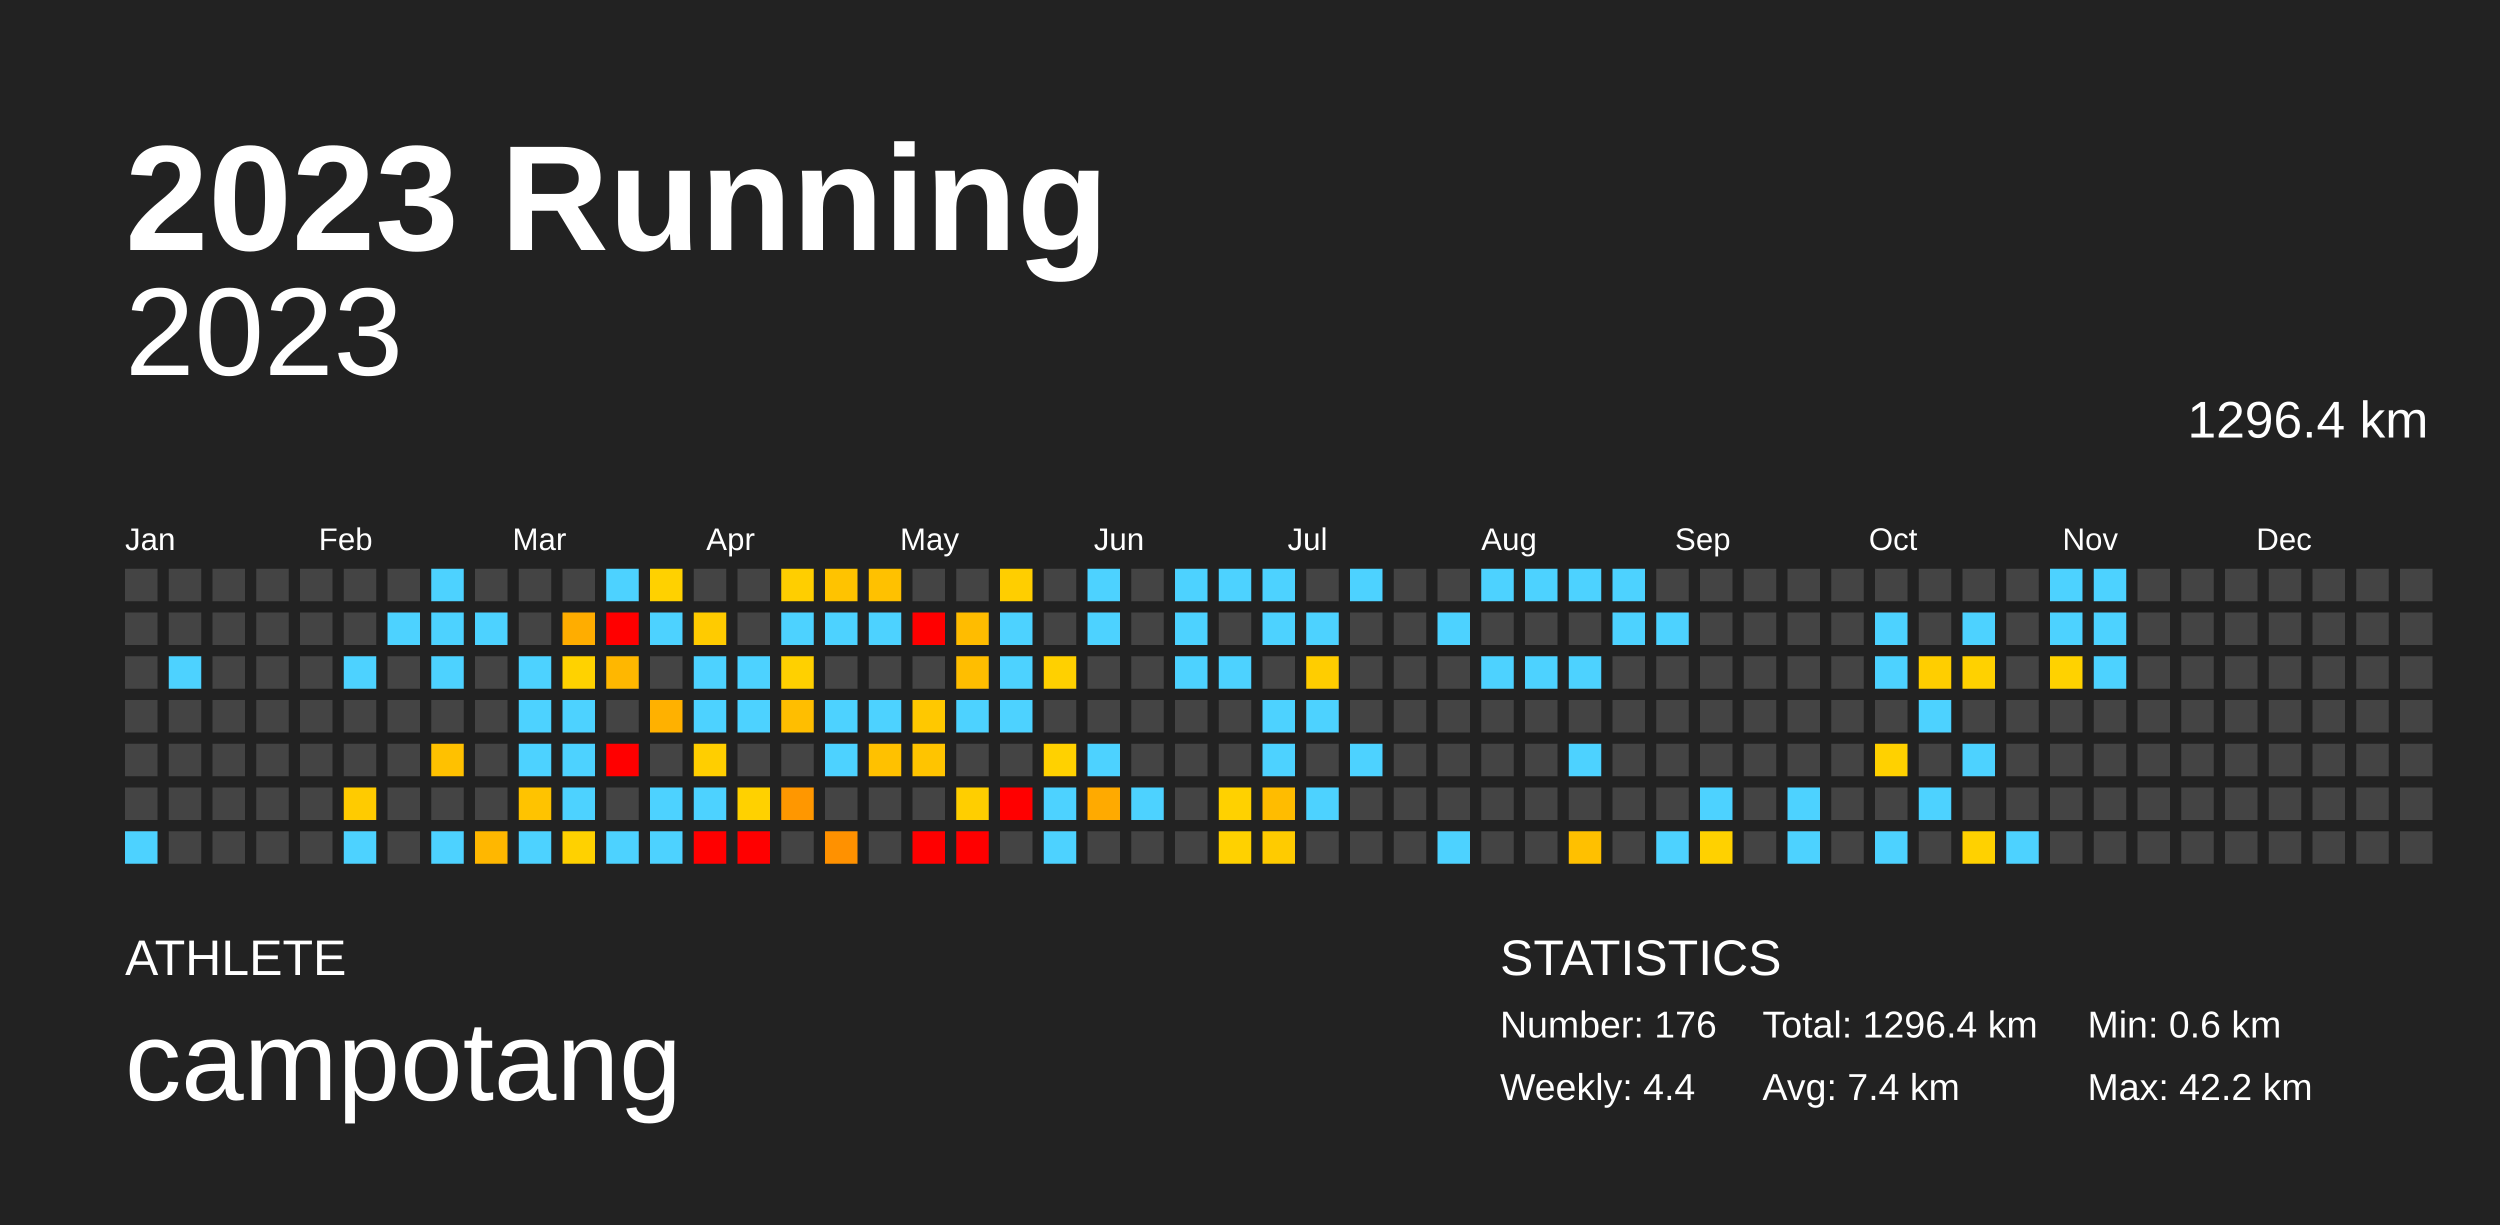
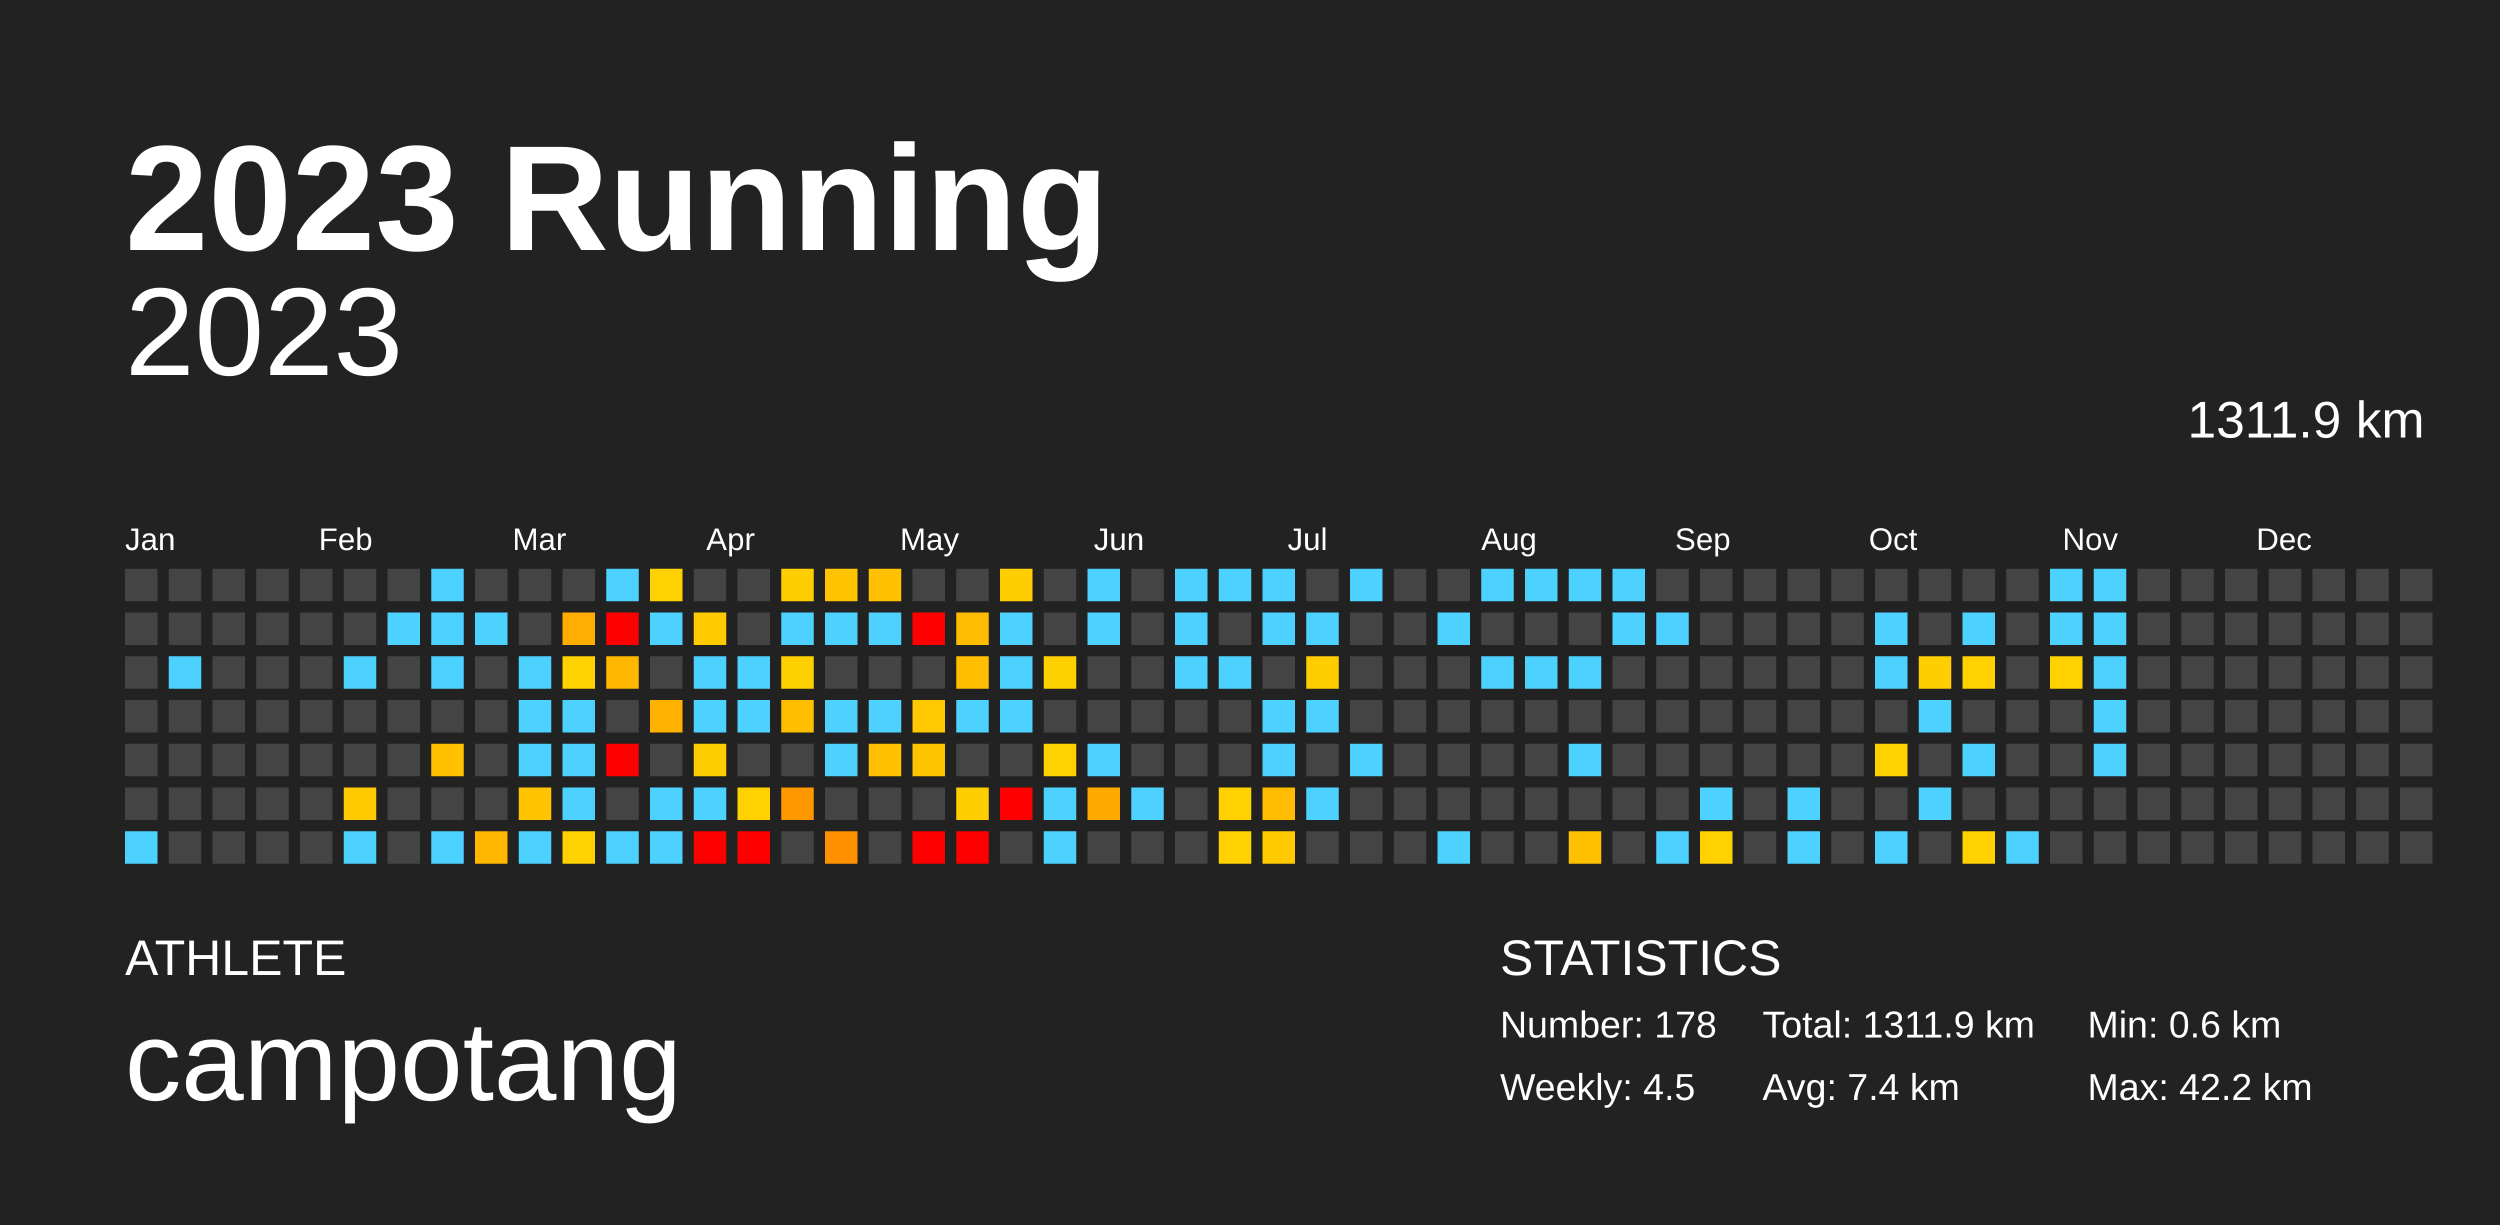
<svg xmlns="http://www.w3.org/2000/svg" baseProfile="full" height="98mm" version="1.1" viewBox="0,0,200,98" width="200mm">
  <defs />
  <rect fill="#222222" height="98" width="200" x="0" y="0" />
  <text fill="#FFFFFF" style="font-size:12px; font-family:Arial; font-weight:bold;" x="10" y="20">2023 Running</text>
  <text fill="#FFFFFF" style="font-size:4px; font-family:Arial" x="10" y="78">ATHLETE</text>
  <text fill="#FFFFFF" style="font-size:9px; font-family:Arial" x="10" y="88">campotang</text>
  <text fill="#FFFFFF" style="font-size:4px; font-family:Arial" x="120" y="78">STATISTICS</text>
-   <text fill="#FFFFFF" style="font-size:3px; font-family:Arial" x="120" y="83">Number: 176</text>
-   <text fill="#FFFFFF" style="font-size:3px; font-family:Arial" x="120" y="88">Weekly: 4.4</text>
-   <text fill="#FFFFFF" style="font-size:3px; font-family:Arial" x="141" y="83">Total: 1296.4 km</text>
+   <text fill="#FFFFFF" style="font-size:3px; font-family:Arial" x="120" y="83">Number: 178</text>
+   <text fill="#FFFFFF" style="font-size:3px; font-family:Arial" x="120" y="88">Weekly: 4.5</text>
+   <text fill="#FFFFFF" style="font-size:3px; font-family:Arial" x="141" y="83">Total: 1311.9 km</text>
  <text fill="#FFFFFF" style="font-size:3px; font-family:Arial" x="141" y="88">Avg: 7.4 km</text>
  <text fill="#FFFFFF" style="font-size:3px; font-family:Arial" x="167" y="83">Min: 0.6 km</text>
  <text fill="#FFFFFF" style="font-size:3px; font-family:Arial" x="167" y="88">Max: 42.2 km</text>
  <text alignment-baseline="hanging" fill="#FFFFFF" style="font-size:10.0px; font-family:Arial;" x="10" y="30">2023</text>
-   <text alignment-baseline="hanging" fill="#FFFFFF" style="font-size:4.125px; font-family:Arial;" x="175" y="35">1296.4 km</text>
+   <text alignment-baseline="hanging" fill="#FFFFFF" style="font-size:4.125px; font-family:Arial;" x="175" y="35">1311.9 km</text>
  <text fill="#FFFFFF" style="font-size:2.5px; font-family:Arial" x="10.0" y="44">Jan</text>
  <text fill="#FFFFFF" style="font-size:2.5px; font-family:Arial" x="25.5" y="44">Feb</text>
  <text fill="#FFFFFF" style="font-size:2.5px; font-family:Arial" x="41.0" y="44">Mar</text>
  <text fill="#FFFFFF" style="font-size:2.5px; font-family:Arial" x="56.5" y="44">Apr</text>
  <text fill="#FFFFFF" style="font-size:2.5px; font-family:Arial" x="72.0" y="44">May</text>
  <text fill="#FFFFFF" style="font-size:2.5px; font-family:Arial" x="87.5" y="44">Jun</text>
  <text fill="#FFFFFF" style="font-size:2.5px; font-family:Arial" x="103.0" y="44">Jul</text>
  <text fill="#FFFFFF" style="font-size:2.5px; font-family:Arial" x="118.5" y="44">Aug</text>
  <text fill="#FFFFFF" style="font-size:2.5px; font-family:Arial" x="134.0" y="44">Sep</text>
  <text fill="#FFFFFF" style="font-size:2.5px; font-family:Arial" x="149.5" y="44">Oct</text>
  <text fill="#FFFFFF" style="font-size:2.5px; font-family:Arial" x="165.0" y="44">Nov</text>
  <text fill="#FFFFFF" style="font-size:2.5px; font-family:Arial" x="180.5" y="44">Dec</text>
  <rect fill="#444444" height="2.6" width="2.6" x="10.0" y="45.5" />
  <rect fill="#444444" height="2.6" width="2.6" x="10.0" y="49.0" />
  <rect fill="#444444" height="2.6" width="2.6" x="10.0" y="52.5" />
  <rect fill="#444444" height="2.6" width="2.6" x="10.0" y="56.0" />
  <rect fill="#444444" height="2.6" width="2.6" x="10.0" y="59.5" />
  <rect fill="#444444" height="2.6" width="2.6" x="10.0" y="63.0" />
  <rect fill="#4dd2ff" height="2.6" width="2.6" x="10.0" y="66.5" />
  <rect fill="#444444" height="2.6" width="2.6" x="13.5" y="45.5" />
  <rect fill="#444444" height="2.6" width="2.6" x="13.5" y="49.0" />
  <rect fill="#4dd2ff" height="2.6" width="2.6" x="13.5" y="52.5" />
  <rect fill="#444444" height="2.6" width="2.6" x="13.5" y="56.0" />
  <rect fill="#444444" height="2.6" width="2.6" x="13.5" y="59.5" />
  <rect fill="#444444" height="2.6" width="2.6" x="13.5" y="63.0" />
  <rect fill="#444444" height="2.6" width="2.6" x="13.5" y="66.5" />
  <rect fill="#444444" height="2.6" width="2.6" x="17.0" y="45.5" />
  <rect fill="#444444" height="2.6" width="2.6" x="17.0" y="49.0" />
  <rect fill="#444444" height="2.6" width="2.6" x="17.0" y="52.5" />
  <rect fill="#444444" height="2.6" width="2.6" x="17.0" y="56.0" />
  <rect fill="#444444" height="2.6" width="2.6" x="17.0" y="59.5" />
  <rect fill="#444444" height="2.6" width="2.6" x="17.0" y="63.0" />
  <rect fill="#444444" height="2.6" width="2.6" x="17.0" y="66.5" />
  <rect fill="#444444" height="2.6" width="2.6" x="20.5" y="45.5" />
  <rect fill="#444444" height="2.6" width="2.6" x="20.5" y="49.0" />
  <rect fill="#444444" height="2.6" width="2.6" x="20.5" y="52.5" />
  <rect fill="#444444" height="2.6" width="2.6" x="20.5" y="56.0" />
  <rect fill="#444444" height="2.6" width="2.6" x="20.5" y="59.5" />
  <rect fill="#444444" height="2.6" width="2.6" x="20.5" y="63.0" />
  <rect fill="#444444" height="2.6" width="2.6" x="20.5" y="66.5" />
  <rect fill="#444444" height="2.6" width="2.6" x="24.0" y="45.5" />
  <rect fill="#444444" height="2.6" width="2.6" x="24.0" y="49.0" />
  <rect fill="#444444" height="2.6" width="2.6" x="24.0" y="52.5" />
  <rect fill="#444444" height="2.6" width="2.6" x="24.0" y="56.0" />
  <rect fill="#444444" height="2.6" width="2.6" x="24.0" y="59.5" />
  <rect fill="#444444" height="2.6" width="2.6" x="24.0" y="63.0" />
  <rect fill="#444444" height="2.6" width="2.6" x="24.0" y="66.5" />
  <rect fill="#444444" height="2.6" width="2.6" x="27.5" y="45.5" />
  <rect fill="#444444" height="2.6" width="2.6" x="27.5" y="49.0" />
  <rect fill="#4dd2ff" height="2.6" width="2.6" x="27.5" y="52.5" />
  <rect fill="#444444" height="2.6" width="2.6" x="27.5" y="56.0" />
  <rect fill="#444444" height="2.6" width="2.6" x="27.5" y="59.5" />
  <rect fill="#ffcb00" height="2.6" width="2.6" x="27.5" y="63.0" />
  <rect fill="#4dd2ff" height="2.6" width="2.6" x="27.5" y="66.5" />
  <rect fill="#444444" height="2.6" width="2.6" x="31.0" y="45.5" />
  <rect fill="#4dd2ff" height="2.6" width="2.6" x="31.0" y="49.0" />
  <rect fill="#444444" height="2.6" width="2.6" x="31.0" y="52.5" />
  <rect fill="#444444" height="2.6" width="2.6" x="31.0" y="56.0" />
  <rect fill="#444444" height="2.6" width="2.6" x="31.0" y="59.5" />
  <rect fill="#444444" height="2.6" width="2.6" x="31.0" y="63.0" />
  <rect fill="#444444" height="2.6" width="2.6" x="31.0" y="66.5" />
  <rect fill="#4dd2ff" height="2.6" width="2.6" x="34.5" y="45.5" />
  <rect fill="#4dd2ff" height="2.6" width="2.6" x="34.5" y="49.0" />
  <rect fill="#4dd2ff" height="2.6" width="2.6" x="34.5" y="52.5" />
  <rect fill="#444444" height="2.6" width="2.6" x="34.5" y="56.0" />
  <rect fill="#ffc100" height="2.6" width="2.6" x="34.5" y="59.5" />
  <rect fill="#444444" height="2.6" width="2.6" x="34.5" y="63.0" />
  <rect fill="#4dd2ff" height="2.6" width="2.6" x="34.5" y="66.5" />
  <rect fill="#444444" height="2.6" width="2.6" x="38.0" y="45.5" />
  <rect fill="#4dd2ff" height="2.6" width="2.6" x="38.0" y="49.0" />
  <rect fill="#444444" height="2.6" width="2.6" x="38.0" y="52.5" />
  <rect fill="#444444" height="2.6" width="2.6" x="38.0" y="56.0" />
  <rect fill="#444444" height="2.6" width="2.6" x="38.0" y="59.5" />
  <rect fill="#444444" height="2.6" width="2.6" x="38.0" y="63.0" />
  <rect fill="#ffb700" height="2.6" width="2.6" x="38.0" y="66.5" />
  <rect fill="#444444" height="2.6" width="2.6" x="41.5" y="45.5" />
  <rect fill="#444444" height="2.6" width="2.6" x="41.5" y="49.0" />
  <rect fill="#4dd2ff" height="2.6" width="2.6" x="41.5" y="52.5" />
  <rect fill="#4dd2ff" height="2.6" width="2.6" x="41.5" y="56.0" />
  <rect fill="#4dd2ff" height="2.6" width="2.6" x="41.5" y="59.5" />
  <rect fill="#ffc300" height="2.6" width="2.6" x="41.5" y="63.0" />
  <rect fill="#4dd2ff" height="2.6" width="2.6" x="41.5" y="66.5" />
  <rect fill="#444444" height="2.6" width="2.6" x="45.0" y="45.5" />
  <rect fill="#ffad00" height="2.6" width="2.6" x="45.0" y="49.0" />
  <rect fill="#ffd200" height="2.6" width="2.6" x="45.0" y="52.5" />
  <rect fill="#4dd2ff" height="2.6" width="2.6" x="45.0" y="56.0" />
  <rect fill="#4dd2ff" height="2.6" width="2.6" x="45.0" y="59.5" />
  <rect fill="#4dd2ff" height="2.6" width="2.6" x="45.0" y="63.0" />
  <rect fill="#ffd100" height="2.6" width="2.6" x="45.0" y="66.5" />
  <rect fill="#4dd2ff" height="2.6" width="2.6" x="48.5" y="45.5" />
  <rect fill="red" height="2.6" width="2.6" x="48.5" y="49.0" />
  <rect fill="#ffb700" height="2.6" width="2.6" x="48.5" y="52.5" />
  <rect fill="#444444" height="2.6" width="2.6" x="48.5" y="56.0" />
  <rect fill="red" height="2.6" width="2.6" x="48.5" y="59.5" />
  <rect fill="#444444" height="2.6" width="2.6" x="48.5" y="63.0" />
  <rect fill="#4dd2ff" height="2.6" width="2.6" x="48.5" y="66.5" />
  <rect fill="#ffd100" height="2.6" width="2.6" x="52.0" y="45.5" />
  <rect fill="#4dd2ff" height="2.6" width="2.6" x="52.0" y="49.0" />
  <rect fill="#444444" height="2.6" width="2.6" x="52.0" y="52.5" />
  <rect fill="#ffb100" height="2.6" width="2.6" x="52.0" y="56.0" />
  <rect fill="#444444" height="2.6" width="2.6" x="52.0" y="59.5" />
  <rect fill="#4dd2ff" height="2.6" width="2.6" x="52.0" y="63.0" />
  <rect fill="#4dd2ff" height="2.6" width="2.6" x="52.0" y="66.5" />
  <rect fill="#444444" height="2.6" width="2.6" x="55.5" y="45.5" />
  <rect fill="#ffcb00" height="2.6" width="2.6" x="55.5" y="49.0" />
  <rect fill="#4dd2ff" height="2.6" width="2.6" x="55.5" y="52.5" />
  <rect fill="#4dd2ff" height="2.6" width="2.6" x="55.5" y="56.0" />
  <rect fill="#ffce00" height="2.6" width="2.6" x="55.5" y="59.5" />
  <rect fill="#4dd2ff" height="2.6" width="2.6" x="55.5" y="63.0" />
  <rect fill="red" height="2.6" width="2.6" x="55.5" y="66.5" />
  <rect fill="#444444" height="2.6" width="2.6" x="59.0" y="45.5" />
  <rect fill="#444444" height="2.6" width="2.6" x="59.0" y="49.0" />
  <rect fill="#4dd2ff" height="2.6" width="2.6" x="59.0" y="52.5" />
  <rect fill="#4dd2ff" height="2.6" width="2.6" x="59.0" y="56.0" />
  <rect fill="#444444" height="2.6" width="2.6" x="59.0" y="59.5" />
  <rect fill="#ffd100" height="2.6" width="2.6" x="59.0" y="63.0" />
  <rect fill="red" height="2.6" width="2.6" x="59.0" y="66.5" />
  <rect fill="#ffce00" height="2.6" width="2.6" x="62.5" y="45.5" />
  <rect fill="#4dd2ff" height="2.6" width="2.6" x="62.5" y="49.0" />
  <rect fill="#ffd000" height="2.6" width="2.6" x="62.5" y="52.5" />
  <rect fill="#ffbe00" height="2.6" width="2.6" x="62.5" y="56.0" />
  <rect fill="#444444" height="2.6" width="2.6" x="62.5" y="59.5" />
  <rect fill="#ff9700" height="2.6" width="2.6" x="62.5" y="63.0" />
  <rect fill="#444444" height="2.6" width="2.6" x="62.5" y="66.5" />
  <rect fill="#ffc300" height="2.6" width="2.6" x="66.0" y="45.5" />
  <rect fill="#4dd2ff" height="2.6" width="2.6" x="66.0" y="49.0" />
  <rect fill="#444444" height="2.6" width="2.6" x="66.0" y="52.5" />
  <rect fill="#4dd2ff" height="2.6" width="2.6" x="66.0" y="56.0" />
  <rect fill="#4dd2ff" height="2.6" width="2.6" x="66.0" y="59.5" />
  <rect fill="#444444" height="2.6" width="2.6" x="66.0" y="63.0" />
  <rect fill="#ff9100" height="2.6" width="2.6" x="66.0" y="66.5" />
  <rect fill="#ffc100" height="2.6" width="2.6" x="69.5" y="45.5" />
  <rect fill="#4dd2ff" height="2.6" width="2.6" x="69.5" y="49.0" />
  <rect fill="#444444" height="2.6" width="2.6" x="69.5" y="52.5" />
  <rect fill="#4dd2ff" height="2.6" width="2.6" x="69.5" y="56.0" />
  <rect fill="#ffc100" height="2.6" width="2.6" x="69.5" y="59.5" />
  <rect fill="#444444" height="2.6" width="2.6" x="69.5" y="63.0" />
  <rect fill="#444444" height="2.6" width="2.6" x="69.5" y="66.5" />
  <rect fill="#444444" height="2.6" width="2.6" x="73.0" y="45.5" />
  <rect fill="red" height="2.6" width="2.6" x="73.0" y="49.0" />
  <rect fill="#444444" height="2.6" width="2.6" x="73.0" y="52.5" />
  <rect fill="#ffc800" height="2.6" width="2.6" x="73.0" y="56.0" />
  <rect fill="#ffc400" height="2.6" width="2.6" x="73.0" y="59.5" />
  <rect fill="#444444" height="2.6" width="2.6" x="73.0" y="63.0" />
  <rect fill="red" height="2.6" width="2.6" x="73.0" y="66.5" />
  <rect fill="#444444" height="2.6" width="2.6" x="76.5" y="45.5" />
  <rect fill="#ffbc00" height="2.6" width="2.6" x="76.5" y="49.0" />
  <rect fill="#ffbe00" height="2.6" width="2.6" x="76.5" y="52.5" />
  <rect fill="#4dd2ff" height="2.6" width="2.6" x="76.5" y="56.0" />
  <rect fill="#444444" height="2.6" width="2.6" x="76.5" y="59.5" />
  <rect fill="#ffce00" height="2.6" width="2.6" x="76.5" y="63.0" />
  <rect fill="red" height="2.6" width="2.6" x="76.5" y="66.5" />
  <rect fill="#ffce00" height="2.6" width="2.6" x="80.0" y="45.5" />
  <rect fill="#4dd2ff" height="2.6" width="2.6" x="80.0" y="49.0" />
  <rect fill="#4dd2ff" height="2.6" width="2.6" x="80.0" y="52.5" />
  <rect fill="#4dd2ff" height="2.6" width="2.6" x="80.0" y="56.0" />
  <rect fill="#444444" height="2.6" width="2.6" x="80.0" y="59.5" />
  <rect fill="red" height="2.6" width="2.6" x="80.0" y="63.0" />
  <rect fill="#444444" height="2.6" width="2.6" x="80.0" y="66.5" />
  <rect fill="#444444" height="2.6" width="2.6" x="83.5" y="45.5" />
  <rect fill="#444444" height="2.6" width="2.6" x="83.5" y="49.0" />
  <rect fill="#ffd000" height="2.6" width="2.6" x="83.5" y="52.5" />
  <rect fill="#444444" height="2.6" width="2.6" x="83.5" y="56.0" />
  <rect fill="#ffd100" height="2.6" width="2.6" x="83.5" y="59.5" />
  <rect fill="#4dd2ff" height="2.6" width="2.6" x="83.5" y="63.0" />
  <rect fill="#4dd2ff" height="2.6" width="2.6" x="83.5" y="66.5" />
  <rect fill="#4dd2ff" height="2.6" width="2.6" x="87.0" y="45.5" />
  <rect fill="#4dd2ff" height="2.6" width="2.6" x="87.0" y="49.0" />
  <rect fill="#444444" height="2.6" width="2.6" x="87.0" y="52.5" />
  <rect fill="#444444" height="2.6" width="2.6" x="87.0" y="56.0" />
  <rect fill="#4dd2ff" height="2.6" width="2.6" x="87.0" y="59.5" />
  <rect fill="#ffaa00" height="2.6" width="2.6" x="87.0" y="63.0" />
  <rect fill="#444444" height="2.6" width="2.6" x="87.0" y="66.5" />
  <rect fill="#444444" height="2.6" width="2.6" x="90.5" y="45.5" />
  <rect fill="#444444" height="2.6" width="2.6" x="90.5" y="49.0" />
  <rect fill="#444444" height="2.6" width="2.6" x="90.5" y="52.5" />
  <rect fill="#444444" height="2.6" width="2.6" x="90.5" y="56.0" />
  <rect fill="#444444" height="2.6" width="2.6" x="90.5" y="59.5" />
  <rect fill="#4dd2ff" height="2.6" width="2.6" x="90.5" y="63.0" />
  <rect fill="#444444" height="2.6" width="2.6" x="90.5" y="66.5" />
  <rect fill="#4dd2ff" height="2.6" width="2.6" x="94.0" y="45.5" />
  <rect fill="#4dd2ff" height="2.6" width="2.6" x="94.0" y="49.0" />
  <rect fill="#4dd2ff" height="2.6" width="2.6" x="94.0" y="52.5" />
  <rect fill="#444444" height="2.6" width="2.6" x="94.0" y="56.0" />
  <rect fill="#444444" height="2.6" width="2.6" x="94.0" y="59.5" />
  <rect fill="#444444" height="2.6" width="2.6" x="94.0" y="63.0" />
  <rect fill="#444444" height="2.6" width="2.6" x="94.0" y="66.5" />
  <rect fill="#4dd2ff" height="2.6" width="2.6" x="97.5" y="45.5" />
  <rect fill="#444444" height="2.6" width="2.6" x="97.5" y="49.0" />
  <rect fill="#4dd2ff" height="2.6" width="2.6" x="97.5" y="52.5" />
  <rect fill="#444444" height="2.6" width="2.6" x="97.5" y="56.0" />
  <rect fill="#444444" height="2.6" width="2.6" x="97.5" y="59.5" />
  <rect fill="#ffd100" height="2.6" width="2.6" x="97.5" y="63.0" />
  <rect fill="#ffd100" height="2.6" width="2.6" x="97.5" y="66.5" />
  <rect fill="#4dd2ff" height="2.6" width="2.6" x="101.0" y="45.5" />
  <rect fill="#4dd2ff" height="2.6" width="2.6" x="101.0" y="49.0" />
  <rect fill="#444444" height="2.6" width="2.6" x="101.0" y="52.5" />
  <rect fill="#4dd2ff" height="2.6" width="2.6" x="101.0" y="56.0" />
  <rect fill="#4dd2ff" height="2.6" width="2.6" x="101.0" y="59.5" />
  <rect fill="#ffbc00" height="2.6" width="2.6" x="101.0" y="63.0" />
  <rect fill="#ffcb00" height="2.6" width="2.6" x="101.0" y="66.5" />
  <rect fill="#444444" height="2.6" width="2.6" x="104.5" y="45.5" />
  <rect fill="#4dd2ff" height="2.6" width="2.6" x="104.5" y="49.0" />
  <rect fill="#ffcd00" height="2.6" width="2.6" x="104.5" y="52.5" />
  <rect fill="#4dd2ff" height="2.6" width="2.6" x="104.5" y="56.0" />
  <rect fill="#444444" height="2.6" width="2.6" x="104.5" y="59.5" />
  <rect fill="#4dd2ff" height="2.6" width="2.6" x="104.5" y="63.0" />
  <rect fill="#444444" height="2.6" width="2.6" x="104.5" y="66.5" />
  <rect fill="#4dd2ff" height="2.6" width="2.6" x="108.0" y="45.5" />
  <rect fill="#444444" height="2.6" width="2.6" x="108.0" y="49.0" />
  <rect fill="#444444" height="2.6" width="2.6" x="108.0" y="52.5" />
  <rect fill="#444444" height="2.6" width="2.6" x="108.0" y="56.0" />
  <rect fill="#4dd2ff" height="2.6" width="2.6" x="108.0" y="59.5" />
  <rect fill="#444444" height="2.6" width="2.6" x="108.0" y="63.0" />
  <rect fill="#444444" height="2.6" width="2.6" x="108.0" y="66.5" />
  <rect fill="#444444" height="2.6" width="2.6" x="111.5" y="45.5" />
  <rect fill="#444444" height="2.6" width="2.6" x="111.5" y="49.0" />
  <rect fill="#444444" height="2.6" width="2.6" x="111.5" y="52.5" />
  <rect fill="#444444" height="2.6" width="2.6" x="111.5" y="56.0" />
  <rect fill="#444444" height="2.6" width="2.6" x="111.5" y="59.5" />
  <rect fill="#444444" height="2.6" width="2.6" x="111.5" y="63.0" />
  <rect fill="#444444" height="2.6" width="2.6" x="111.5" y="66.5" />
  <rect fill="#444444" height="2.6" width="2.6" x="115.0" y="45.5" />
  <rect fill="#4dd2ff" height="2.6" width="2.6" x="115.0" y="49.0" />
  <rect fill="#444444" height="2.6" width="2.6" x="115.0" y="52.5" />
  <rect fill="#444444" height="2.6" width="2.6" x="115.0" y="56.0" />
  <rect fill="#444444" height="2.6" width="2.6" x="115.0" y="59.5" />
  <rect fill="#444444" height="2.6" width="2.6" x="115.0" y="63.0" />
  <rect fill="#4dd2ff" height="2.6" width="2.6" x="115.0" y="66.5" />
  <rect fill="#4dd2ff" height="2.6" width="2.6" x="118.5" y="45.5" />
  <rect fill="#444444" height="2.6" width="2.6" x="118.5" y="49.0" />
  <rect fill="#4dd2ff" height="2.6" width="2.6" x="118.5" y="52.5" />
  <rect fill="#444444" height="2.6" width="2.6" x="118.5" y="56.0" />
  <rect fill="#444444" height="2.6" width="2.6" x="118.5" y="59.5" />
  <rect fill="#444444" height="2.6" width="2.6" x="118.5" y="63.0" />
  <rect fill="#444444" height="2.6" width="2.6" x="118.5" y="66.5" />
  <rect fill="#4dd2ff" height="2.6" width="2.6" x="122.0" y="45.5" />
  <rect fill="#444444" height="2.6" width="2.6" x="122.0" y="49.0" />
  <rect fill="#4dd2ff" height="2.6" width="2.6" x="122.0" y="52.5" />
  <rect fill="#444444" height="2.6" width="2.6" x="122.0" y="56.0" />
  <rect fill="#444444" height="2.6" width="2.6" x="122.0" y="59.5" />
  <rect fill="#444444" height="2.6" width="2.6" x="122.0" y="63.0" />
  <rect fill="#444444" height="2.6" width="2.6" x="122.0" y="66.5" />
  <rect fill="#4dd2ff" height="2.6" width="2.6" x="125.5" y="45.5" />
  <rect fill="#444444" height="2.6" width="2.6" x="125.5" y="49.0" />
  <rect fill="#4dd2ff" height="2.6" width="2.6" x="125.5" y="52.5" />
  <rect fill="#444444" height="2.6" width="2.6" x="125.5" y="56.0" />
  <rect fill="#4dd2ff" height="2.6" width="2.6" x="125.5" y="59.5" />
  <rect fill="#444444" height="2.6" width="2.6" x="125.5" y="63.0" />
  <rect fill="#ffc000" height="2.6" width="2.6" x="125.5" y="66.5" />
  <rect fill="#4dd2ff" height="2.6" width="2.6" x="129.0" y="45.5" />
  <rect fill="#4dd2ff" height="2.6" width="2.6" x="129.0" y="49.0" />
  <rect fill="#444444" height="2.6" width="2.6" x="129.0" y="52.5" />
  <rect fill="#444444" height="2.6" width="2.6" x="129.0" y="56.0" />
  <rect fill="#444444" height="2.6" width="2.6" x="129.0" y="59.5" />
  <rect fill="#444444" height="2.6" width="2.6" x="129.0" y="63.0" />
  <rect fill="#444444" height="2.6" width="2.6" x="129.0" y="66.5" />
  <rect fill="#444444" height="2.6" width="2.6" x="132.5" y="45.5" />
  <rect fill="#4dd2ff" height="2.6" width="2.6" x="132.5" y="49.0" />
  <rect fill="#444444" height="2.6" width="2.6" x="132.5" y="52.5" />
  <rect fill="#444444" height="2.6" width="2.6" x="132.5" y="56.0" />
  <rect fill="#444444" height="2.6" width="2.6" x="132.5" y="59.5" />
  <rect fill="#444444" height="2.6" width="2.6" x="132.5" y="63.0" />
  <rect fill="#4dd2ff" height="2.6" width="2.6" x="132.5" y="66.5" />
  <rect fill="#444444" height="2.6" width="2.6" x="136.0" y="45.5" />
  <rect fill="#444444" height="2.6" width="2.6" x="136.0" y="49.0" />
  <rect fill="#444444" height="2.6" width="2.6" x="136.0" y="52.5" />
  <rect fill="#444444" height="2.6" width="2.6" x="136.0" y="56.0" />
  <rect fill="#444444" height="2.6" width="2.6" x="136.0" y="59.5" />
  <rect fill="#4dd2ff" height="2.6" width="2.6" x="136.0" y="63.0" />
  <rect fill="#ffd100" height="2.6" width="2.6" x="136.0" y="66.5" />
  <rect fill="#444444" height="2.6" width="2.6" x="139.5" y="45.5" />
  <rect fill="#444444" height="2.6" width="2.6" x="139.5" y="49.0" />
  <rect fill="#444444" height="2.6" width="2.6" x="139.5" y="52.5" />
  <rect fill="#444444" height="2.6" width="2.6" x="139.5" y="56.0" />
  <rect fill="#444444" height="2.6" width="2.6" x="139.5" y="59.5" />
  <rect fill="#444444" height="2.6" width="2.6" x="139.5" y="63.0" />
  <rect fill="#444444" height="2.6" width="2.6" x="139.5" y="66.5" />
  <rect fill="#444444" height="2.6" width="2.6" x="143.0" y="45.5" />
  <rect fill="#444444" height="2.6" width="2.6" x="143.0" y="49.0" />
  <rect fill="#444444" height="2.6" width="2.6" x="143.0" y="52.5" />
  <rect fill="#444444" height="2.6" width="2.6" x="143.0" y="56.0" />
  <rect fill="#444444" height="2.6" width="2.6" x="143.0" y="59.5" />
  <rect fill="#4dd2ff" height="2.6" width="2.6" x="143.0" y="63.0" />
  <rect fill="#4dd2ff" height="2.6" width="2.6" x="143.0" y="66.5" />
  <rect fill="#444444" height="2.6" width="2.6" x="146.5" y="45.5" />
  <rect fill="#444444" height="2.6" width="2.6" x="146.5" y="49.0" />
  <rect fill="#444444" height="2.6" width="2.6" x="146.5" y="52.5" />
  <rect fill="#444444" height="2.6" width="2.6" x="146.5" y="56.0" />
  <rect fill="#444444" height="2.6" width="2.6" x="146.5" y="59.5" />
  <rect fill="#444444" height="2.6" width="2.6" x="146.5" y="63.0" />
  <rect fill="#444444" height="2.6" width="2.6" x="146.5" y="66.5" />
  <rect fill="#444444" height="2.6" width="2.6" x="150.0" y="45.5" />
  <rect fill="#4dd2ff" height="2.6" width="2.6" x="150.0" y="49.0" />
  <rect fill="#4dd2ff" height="2.6" width="2.6" x="150.0" y="52.5" />
  <rect fill="#444444" height="2.6" width="2.6" x="150.0" y="56.0" />
  <rect fill="#ffd100" height="2.6" width="2.6" x="150.0" y="59.5" />
  <rect fill="#444444" height="2.6" width="2.6" x="150.0" y="63.0" />
  <rect fill="#4dd2ff" height="2.6" width="2.6" x="150.0" y="66.5" />
  <rect fill="#444444" height="2.6" width="2.6" x="153.5" y="45.5" />
  <rect fill="#444444" height="2.6" width="2.6" x="153.5" y="49.0" />
  <rect fill="#ffce00" height="2.6" width="2.6" x="153.5" y="52.5" />
  <rect fill="#4dd2ff" height="2.6" width="2.6" x="153.5" y="56.0" />
  <rect fill="#444444" height="2.6" width="2.6" x="153.5" y="59.5" />
  <rect fill="#4dd2ff" height="2.6" width="2.6" x="153.5" y="63.0" />
  <rect fill="#444444" height="2.6" width="2.6" x="153.5" y="66.5" />
  <rect fill="#444444" height="2.6" width="2.6" x="157.0" y="45.5" />
  <rect fill="#4dd2ff" height="2.6" width="2.6" x="157.0" y="49.0" />
  <rect fill="#ffd100" height="2.6" width="2.6" x="157.0" y="52.5" />
  <rect fill="#444444" height="2.6" width="2.6" x="157.0" y="56.0" />
  <rect fill="#4dd2ff" height="2.6" width="2.6" x="157.0" y="59.5" />
  <rect fill="#444444" height="2.6" width="2.6" x="157.0" y="63.0" />
  <rect fill="#ffd100" height="2.6" width="2.6" x="157.0" y="66.5" />
  <rect fill="#444444" height="2.6" width="2.6" x="160.5" y="45.5" />
  <rect fill="#444444" height="2.6" width="2.6" x="160.5" y="49.0" />
  <rect fill="#444444" height="2.6" width="2.6" x="160.5" y="52.5" />
  <rect fill="#444444" height="2.6" width="2.6" x="160.5" y="56.0" />
  <rect fill="#444444" height="2.6" width="2.6" x="160.5" y="59.5" />
  <rect fill="#444444" height="2.6" width="2.6" x="160.5" y="63.0" />
  <rect fill="#4dd2ff" height="2.6" width="2.6" x="160.5" y="66.5" />
  <rect fill="#4dd2ff" height="2.6" width="2.6" x="164.0" y="45.5" />
  <rect fill="#4dd2ff" height="2.6" width="2.6" x="164.0" y="49.0" />
  <rect fill="#ffd200" height="2.6" width="2.6" x="164.0" y="52.5" />
  <rect fill="#444444" height="2.6" width="2.6" x="164.0" y="56.0" />
  <rect fill="#444444" height="2.6" width="2.6" x="164.0" y="59.5" />
  <rect fill="#444444" height="2.6" width="2.6" x="164.0" y="63.0" />
  <rect fill="#444444" height="2.6" width="2.6" x="164.0" y="66.5" />
  <rect fill="#4dd2ff" height="2.6" width="2.6" x="167.5" y="45.5" />
  <rect fill="#4dd2ff" height="2.6" width="2.6" x="167.5" y="49.0" />
  <rect fill="#4dd2ff" height="2.6" width="2.6" x="167.5" y="52.5" />
-   <rect fill="#444444" height="2.6" width="2.6" x="167.5" y="56.0" />
-   <rect fill="#444444" height="2.6" width="2.6" x="167.5" y="59.5" />
+   <rect fill="#4dd2ff" height="2.6" width="2.6" x="167.5" y="56.0" />
+   <rect fill="#4dd2ff" height="2.6" width="2.6" x="167.5" y="59.5" />
  <rect fill="#444444" height="2.6" width="2.6" x="167.5" y="63.0" />
  <rect fill="#444444" height="2.6" width="2.6" x="167.5" y="66.5" />
  <rect fill="#444444" height="2.6" width="2.6" x="171.0" y="45.5" />
  <rect fill="#444444" height="2.6" width="2.6" x="171.0" y="49.0" />
  <rect fill="#444444" height="2.6" width="2.6" x="171.0" y="52.5" />
  <rect fill="#444444" height="2.6" width="2.6" x="171.0" y="56.0" />
  <rect fill="#444444" height="2.6" width="2.6" x="171.0" y="59.5" />
  <rect fill="#444444" height="2.6" width="2.6" x="171.0" y="63.0" />
  <rect fill="#444444" height="2.6" width="2.6" x="171.0" y="66.5" />
  <rect fill="#444444" height="2.6" width="2.6" x="174.5" y="45.5" />
  <rect fill="#444444" height="2.6" width="2.6" x="174.5" y="49.0" />
  <rect fill="#444444" height="2.6" width="2.6" x="174.5" y="52.5" />
  <rect fill="#444444" height="2.6" width="2.6" x="174.5" y="56.0" />
  <rect fill="#444444" height="2.6" width="2.6" x="174.5" y="59.5" />
  <rect fill="#444444" height="2.6" width="2.6" x="174.5" y="63.0" />
  <rect fill="#444444" height="2.6" width="2.6" x="174.5" y="66.5" />
  <rect fill="#444444" height="2.6" width="2.6" x="178.0" y="45.5" />
  <rect fill="#444444" height="2.6" width="2.6" x="178.0" y="49.0" />
  <rect fill="#444444" height="2.6" width="2.6" x="178.0" y="52.5" />
  <rect fill="#444444" height="2.6" width="2.6" x="178.0" y="56.0" />
  <rect fill="#444444" height="2.6" width="2.6" x="178.0" y="59.5" />
  <rect fill="#444444" height="2.6" width="2.6" x="178.0" y="63.0" />
  <rect fill="#444444" height="2.6" width="2.6" x="178.0" y="66.5" />
  <rect fill="#444444" height="2.6" width="2.6" x="181.5" y="45.5" />
  <rect fill="#444444" height="2.6" width="2.6" x="181.5" y="49.0" />
  <rect fill="#444444" height="2.6" width="2.6" x="181.5" y="52.5" />
  <rect fill="#444444" height="2.6" width="2.6" x="181.5" y="56.0" />
  <rect fill="#444444" height="2.6" width="2.6" x="181.5" y="59.5" />
  <rect fill="#444444" height="2.6" width="2.6" x="181.5" y="63.0" />
  <rect fill="#444444" height="2.6" width="2.6" x="181.5" y="66.5" />
  <rect fill="#444444" height="2.6" width="2.6" x="185.0" y="45.5" />
  <rect fill="#444444" height="2.6" width="2.6" x="185.0" y="49.0" />
  <rect fill="#444444" height="2.6" width="2.6" x="185.0" y="52.5" />
  <rect fill="#444444" height="2.6" width="2.6" x="185.0" y="56.0" />
  <rect fill="#444444" height="2.6" width="2.6" x="185.0" y="59.5" />
  <rect fill="#444444" height="2.6" width="2.6" x="185.0" y="63.0" />
  <rect fill="#444444" height="2.6" width="2.6" x="185.0" y="66.5" />
  <rect fill="#444444" height="2.6" width="2.6" x="188.5" y="45.5" />
  <rect fill="#444444" height="2.6" width="2.6" x="188.5" y="49.0" />
  <rect fill="#444444" height="2.6" width="2.6" x="188.5" y="52.5" />
  <rect fill="#444444" height="2.6" width="2.6" x="188.5" y="56.0" />
  <rect fill="#444444" height="2.6" width="2.6" x="188.5" y="59.5" />
  <rect fill="#444444" height="2.6" width="2.6" x="188.5" y="63.0" />
  <rect fill="#444444" height="2.6" width="2.6" x="188.5" y="66.5" />
  <rect fill="#444444" height="2.6" width="2.6" x="192.0" y="45.5" />
  <rect fill="#444444" height="2.6" width="2.6" x="192.0" y="49.0" />
  <rect fill="#444444" height="2.6" width="2.6" x="192.0" y="52.5" />
  <rect fill="#444444" height="2.6" width="2.6" x="192.0" y="56.0" />
  <rect fill="#444444" height="2.6" width="2.6" x="192.0" y="59.5" />
  <rect fill="#444444" height="2.6" width="2.6" x="192.0" y="63.0" />
  <rect fill="#444444" height="2.6" width="2.6" x="192.0" y="66.5" />
</svg>
